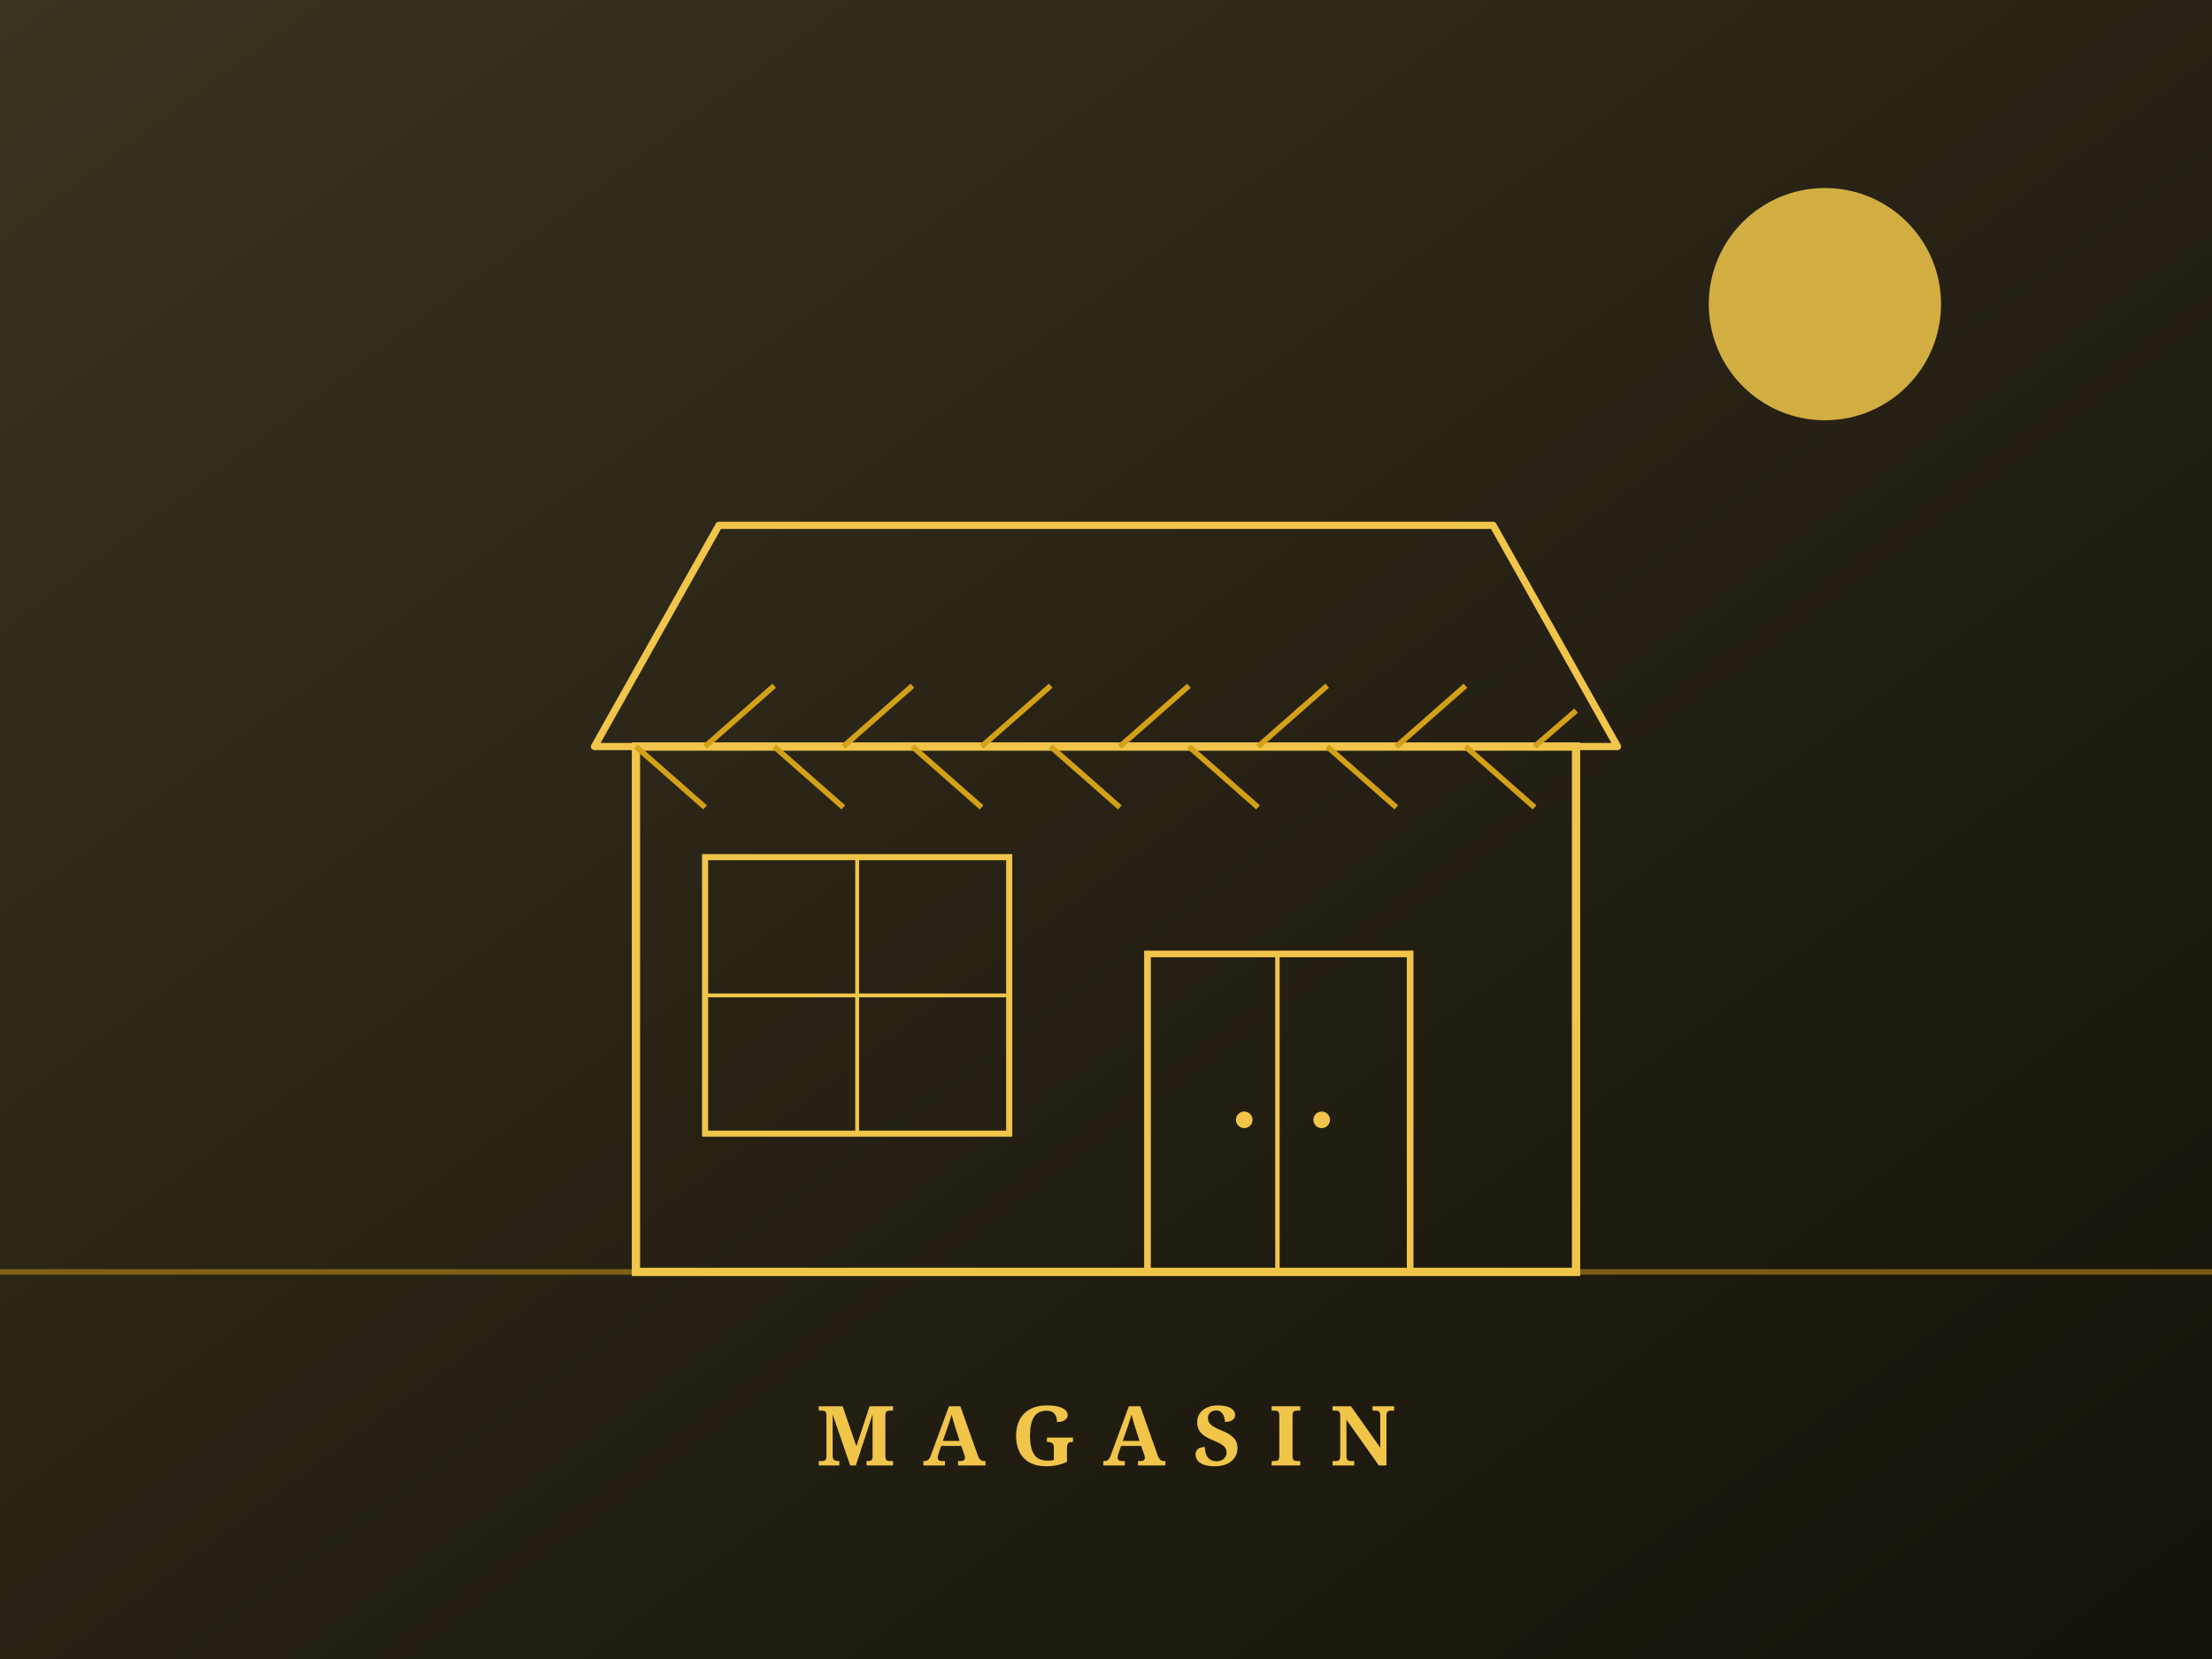
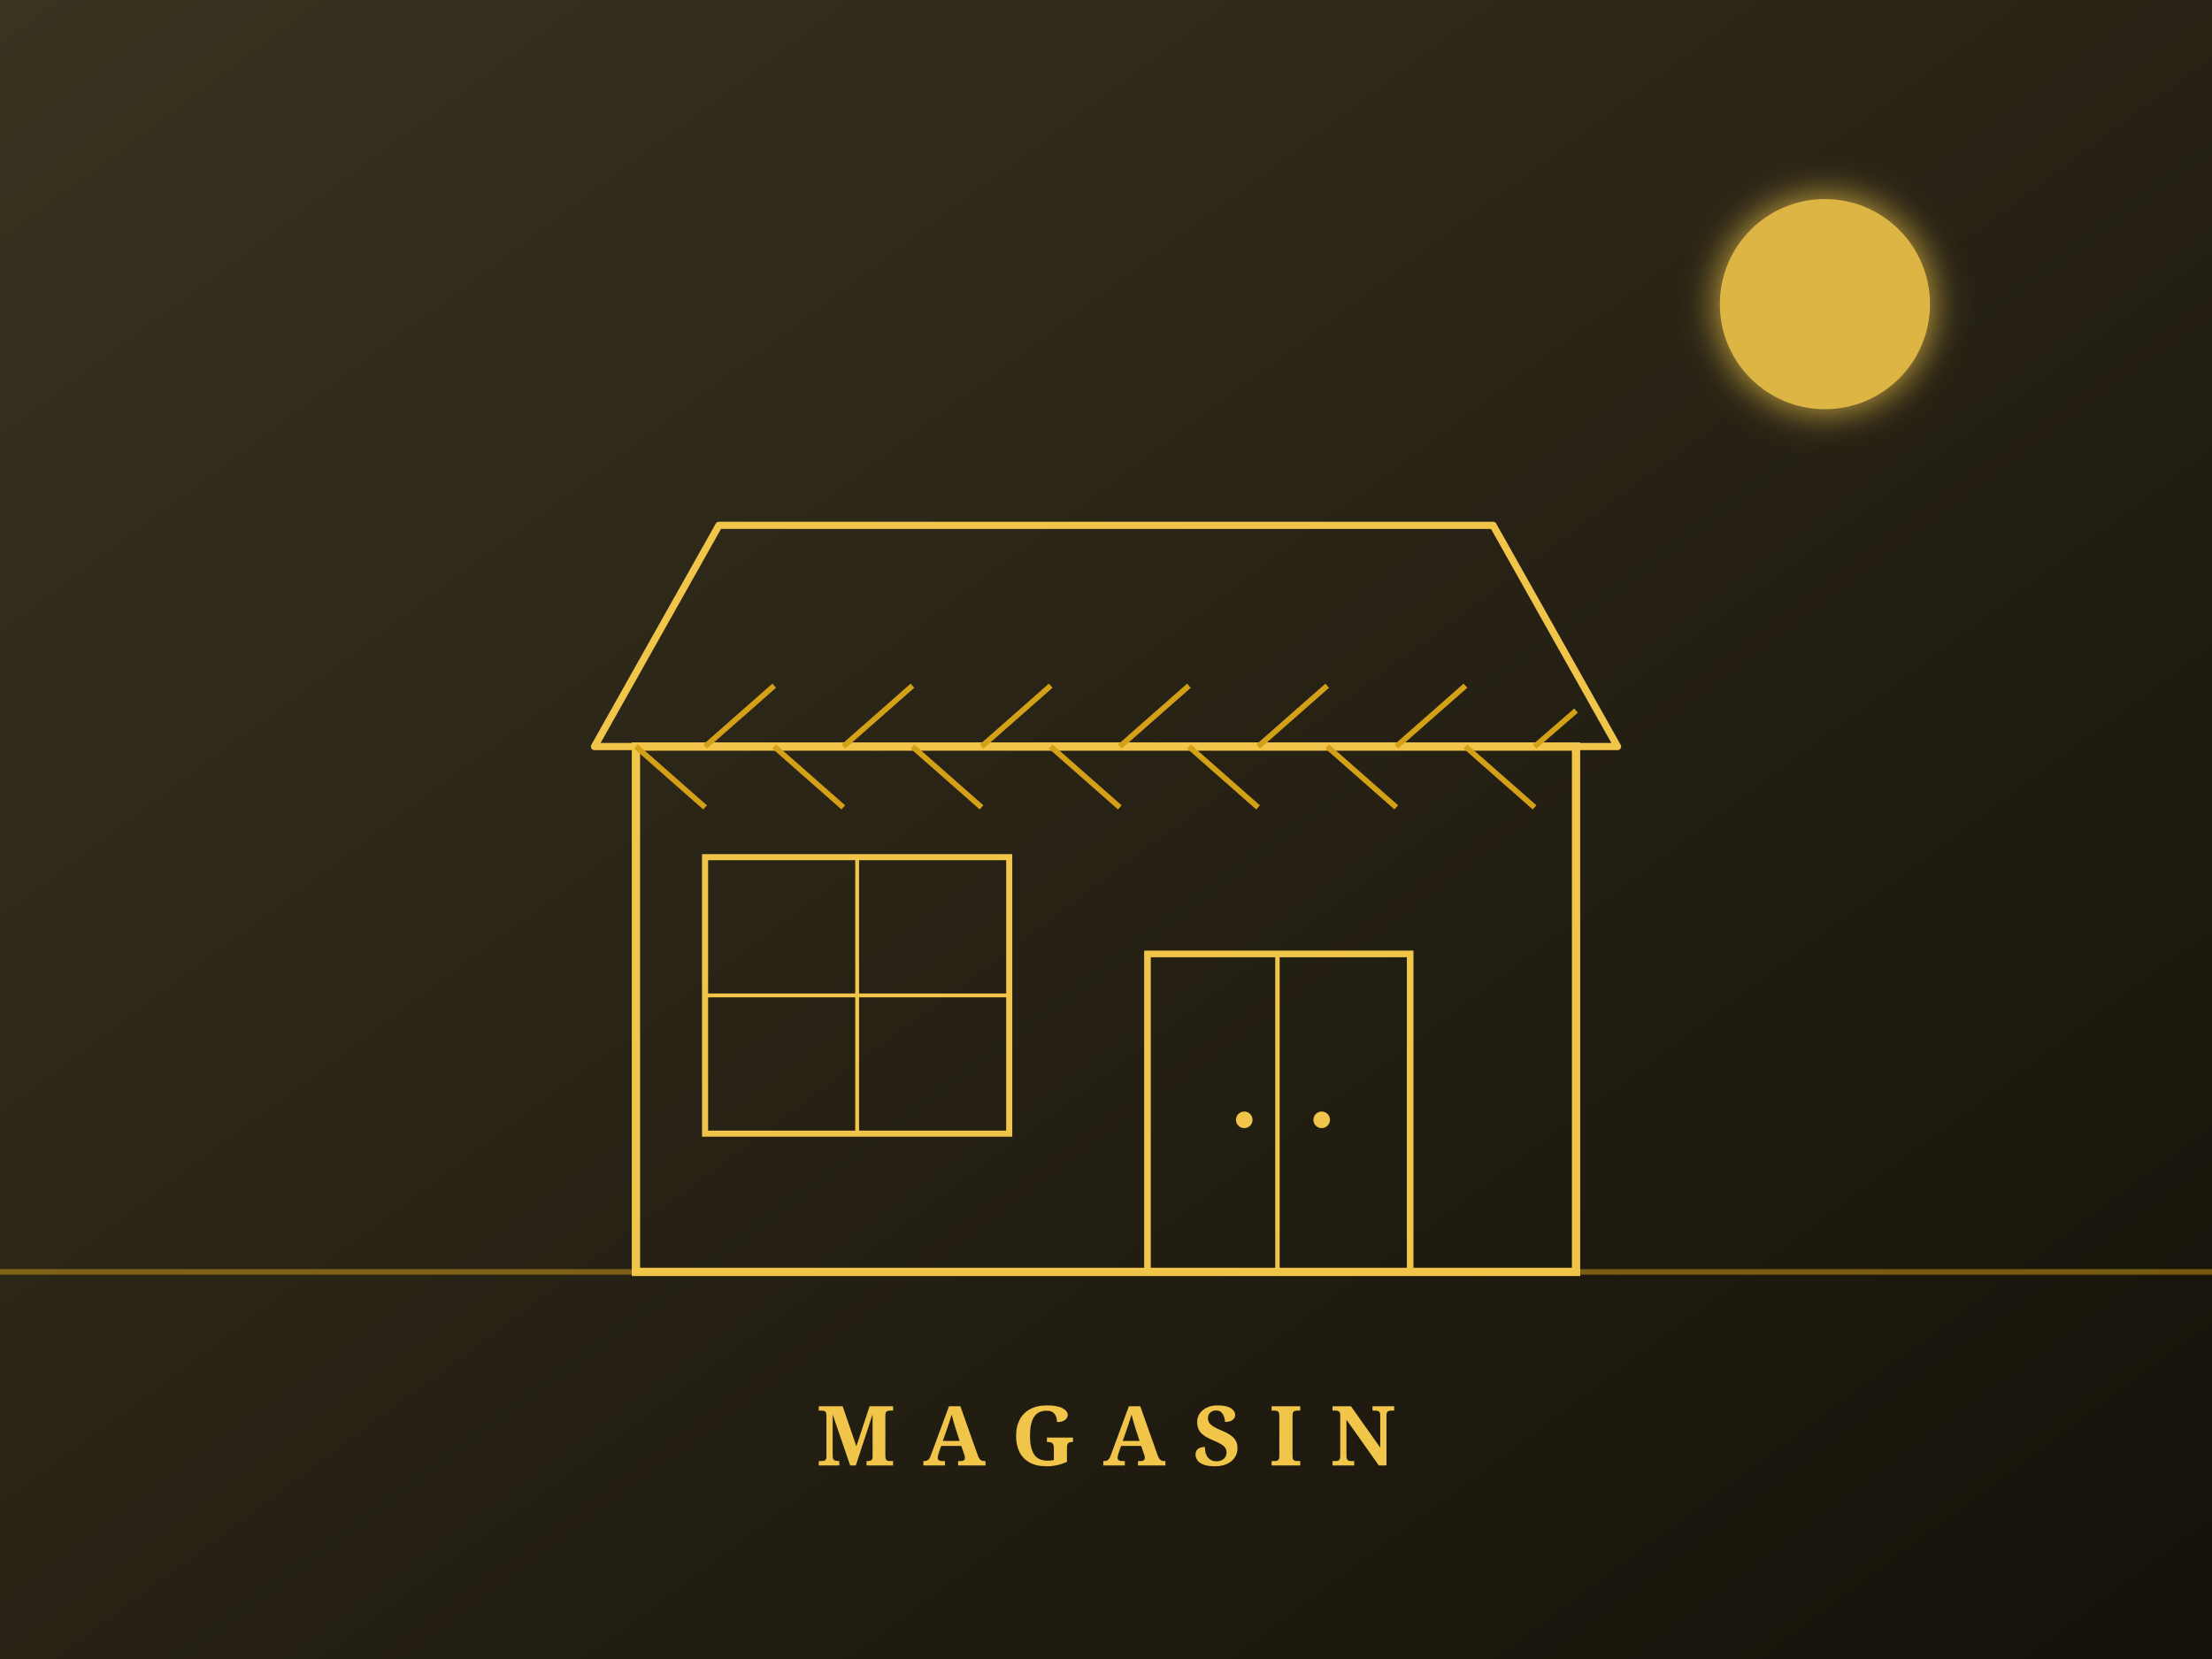
<svg xmlns="http://www.w3.org/2000/svg" viewBox="0 0 800 600" width="800" height="600">
  <defs>
    <linearGradient id="bg" x1="0" y1="0" x2="1" y2="1">
      <stop offset="0" stop-color="#3A3320" />
      <stop offset="1" stop-color="#141109" />
    </linearGradient>
+     <filter id="glow" x="-60%" y="-60%" width="220%" height="220%">
+       <feGaussianBlur stdDeviation="7" result="blur" />
+       <feMerge>
+         <feMergeNode in="blur" />
+         <feMergeNode in="SourceGraphic" />
+       </feMerge>
+     </filter>
  </defs>
  <style>
- @keyframes sunPulse{0%,100%{opacity:.85}50%{opacity:.5}}
- @keyframes awningGlow{0%,100%{opacity:1}50%{opacity:.45}}
- .sun{animation:sunPulse 4s ease-in-out infinite}
- .awning{animation:awningGlow 2.8s ease-in-out infinite}
+ @keyframes sunPulse{0%,100%{opacity:.9}50%{opacity:.62}}
+ @keyframes awningGlow{0%,100%{opacity:1}50%{opacity:.6}}
+ .sun{animation:sunPulse 5s cubic-bezier(.45,0,.55,1) infinite;filter:url(#glow)}
+ .awning{animation:awningGlow 3.2s cubic-bezier(.45,0,.55,1) infinite}
@media (prefers-reduced-motion: reduce){.sun,.awning{animation:none}}
</style>
  <rect width="800" height="600" fill="url(#bg)" />
-   <circle class="sun" cx="660" cy="110" r="42" fill="#F0C54A" opacity=".85" />
+   <circle class="sun" cx="660" cy="110" r="38" fill="#F0C54A" opacity=".9" />
  <line x1="0" y1="460" x2="800" y2="460" stroke="#D4A017" stroke-width="2" opacity=".5" />
  <rect x="230" y="270" width="340" height="190" fill="none" stroke="#F0C54A" stroke-width="3" />
  <path d="M215 270 L260 190 L540 190 L585 270 Z" fill="none" stroke="#F0C54A" stroke-width="2.6" stroke-linejoin="round" />
  <g class="awning" stroke="#D4A017" stroke-width="2" fill="none">
    <path d="M230 270 l25 22 M255 270 l25 -22 M280 270 l25 22 M305 270 l25 -22 M330 270 l25 22 M355 270 l25 -22 M380 270 l25 22 M405 270 l25 -22 M430 270 l25 22 M455 270 l25 -22 M480 270 l25 22 M505 270 l25 -22 M530 270 l25 22 M555 270 l15 -13" />
  </g>
  <rect x="255" y="310" width="110" height="100" fill="none" stroke="#F0C54A" stroke-width="2.2" />
  <line x1="310" y1="310" x2="310" y2="410" stroke="#F0C54A" stroke-width="1.4" />
  <line x1="255" y1="360" x2="365" y2="360" stroke="#F0C54A" stroke-width="1.4" />
  <rect x="415" y="345" width="95" height="115" fill="none" stroke="#F0C54A" stroke-width="2.4" />
  <line x1="462" y1="345" x2="462" y2="460" stroke="#F0C54A" stroke-width="1.6" />
  <circle cx="450" cy="405" r="3" fill="#F0C54A" />
  <circle cx="478" cy="405" r="3" fill="#F0C54A" />
  <text x="400" y="530" text-anchor="middle" font-family="Georgia, 'Fraunces', serif" font-size="30" letter-spacing="10" fill="#F0C54A" font-weight="600">MAGASIN</text>
</svg>
